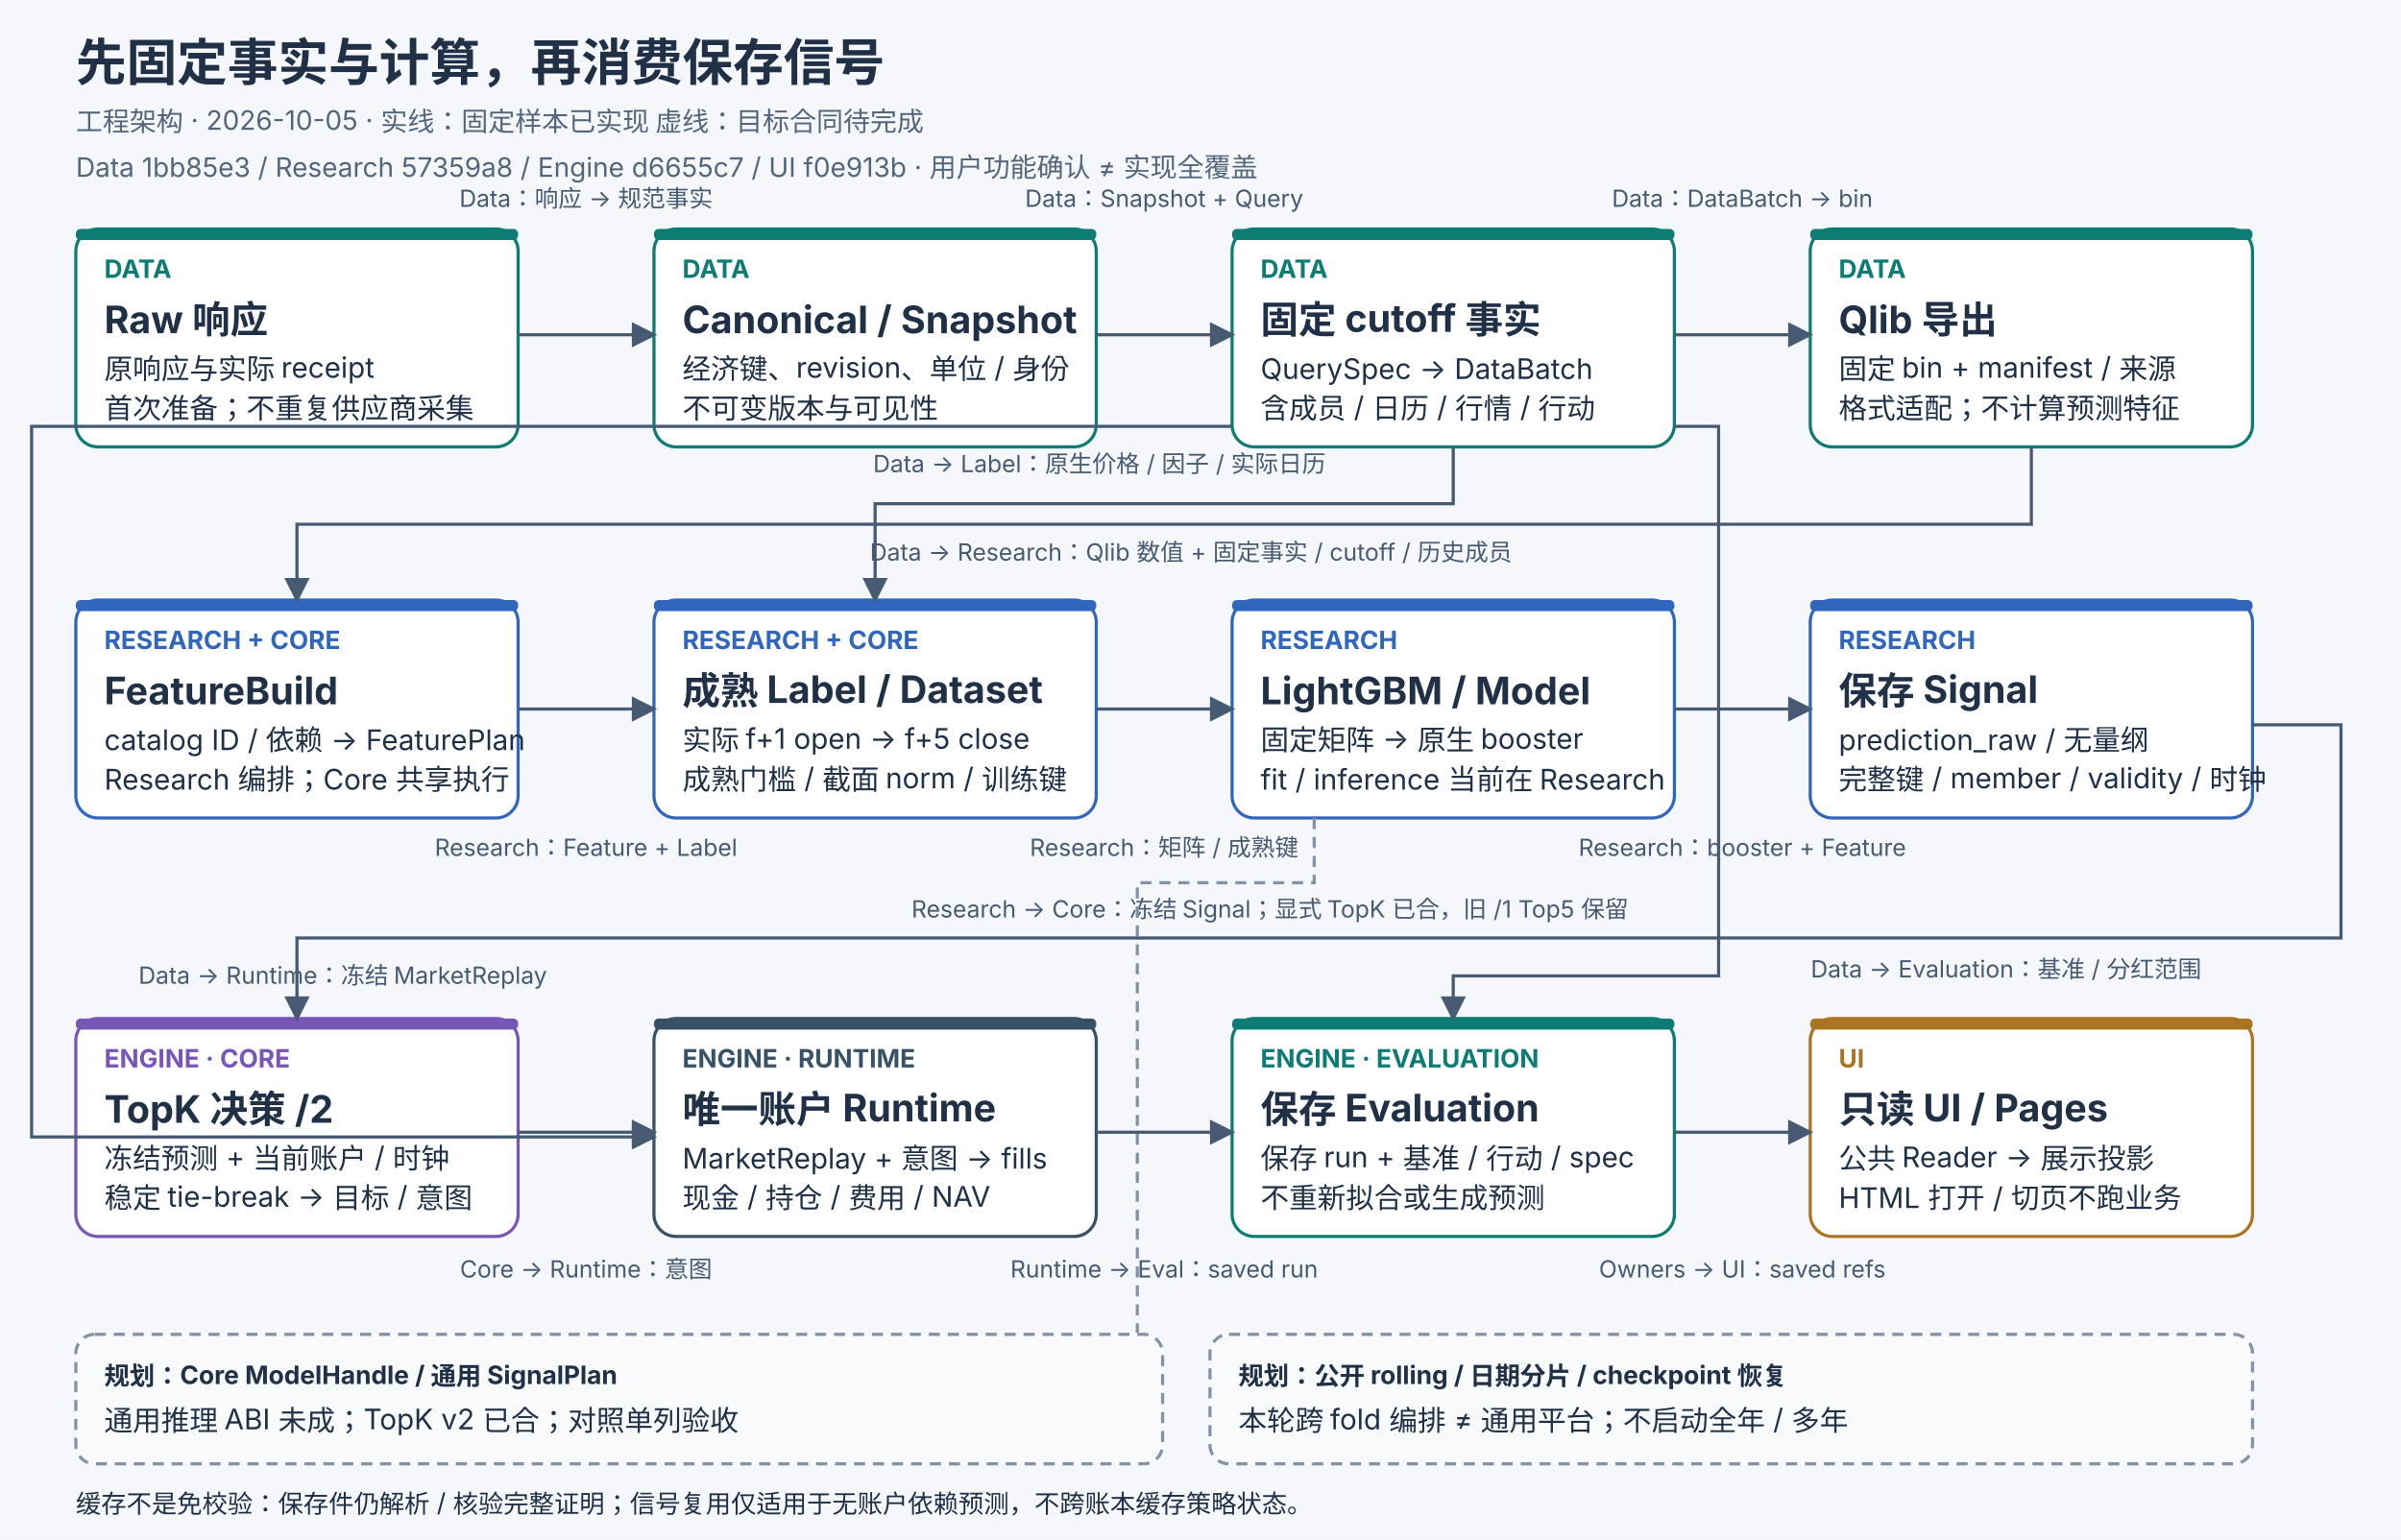
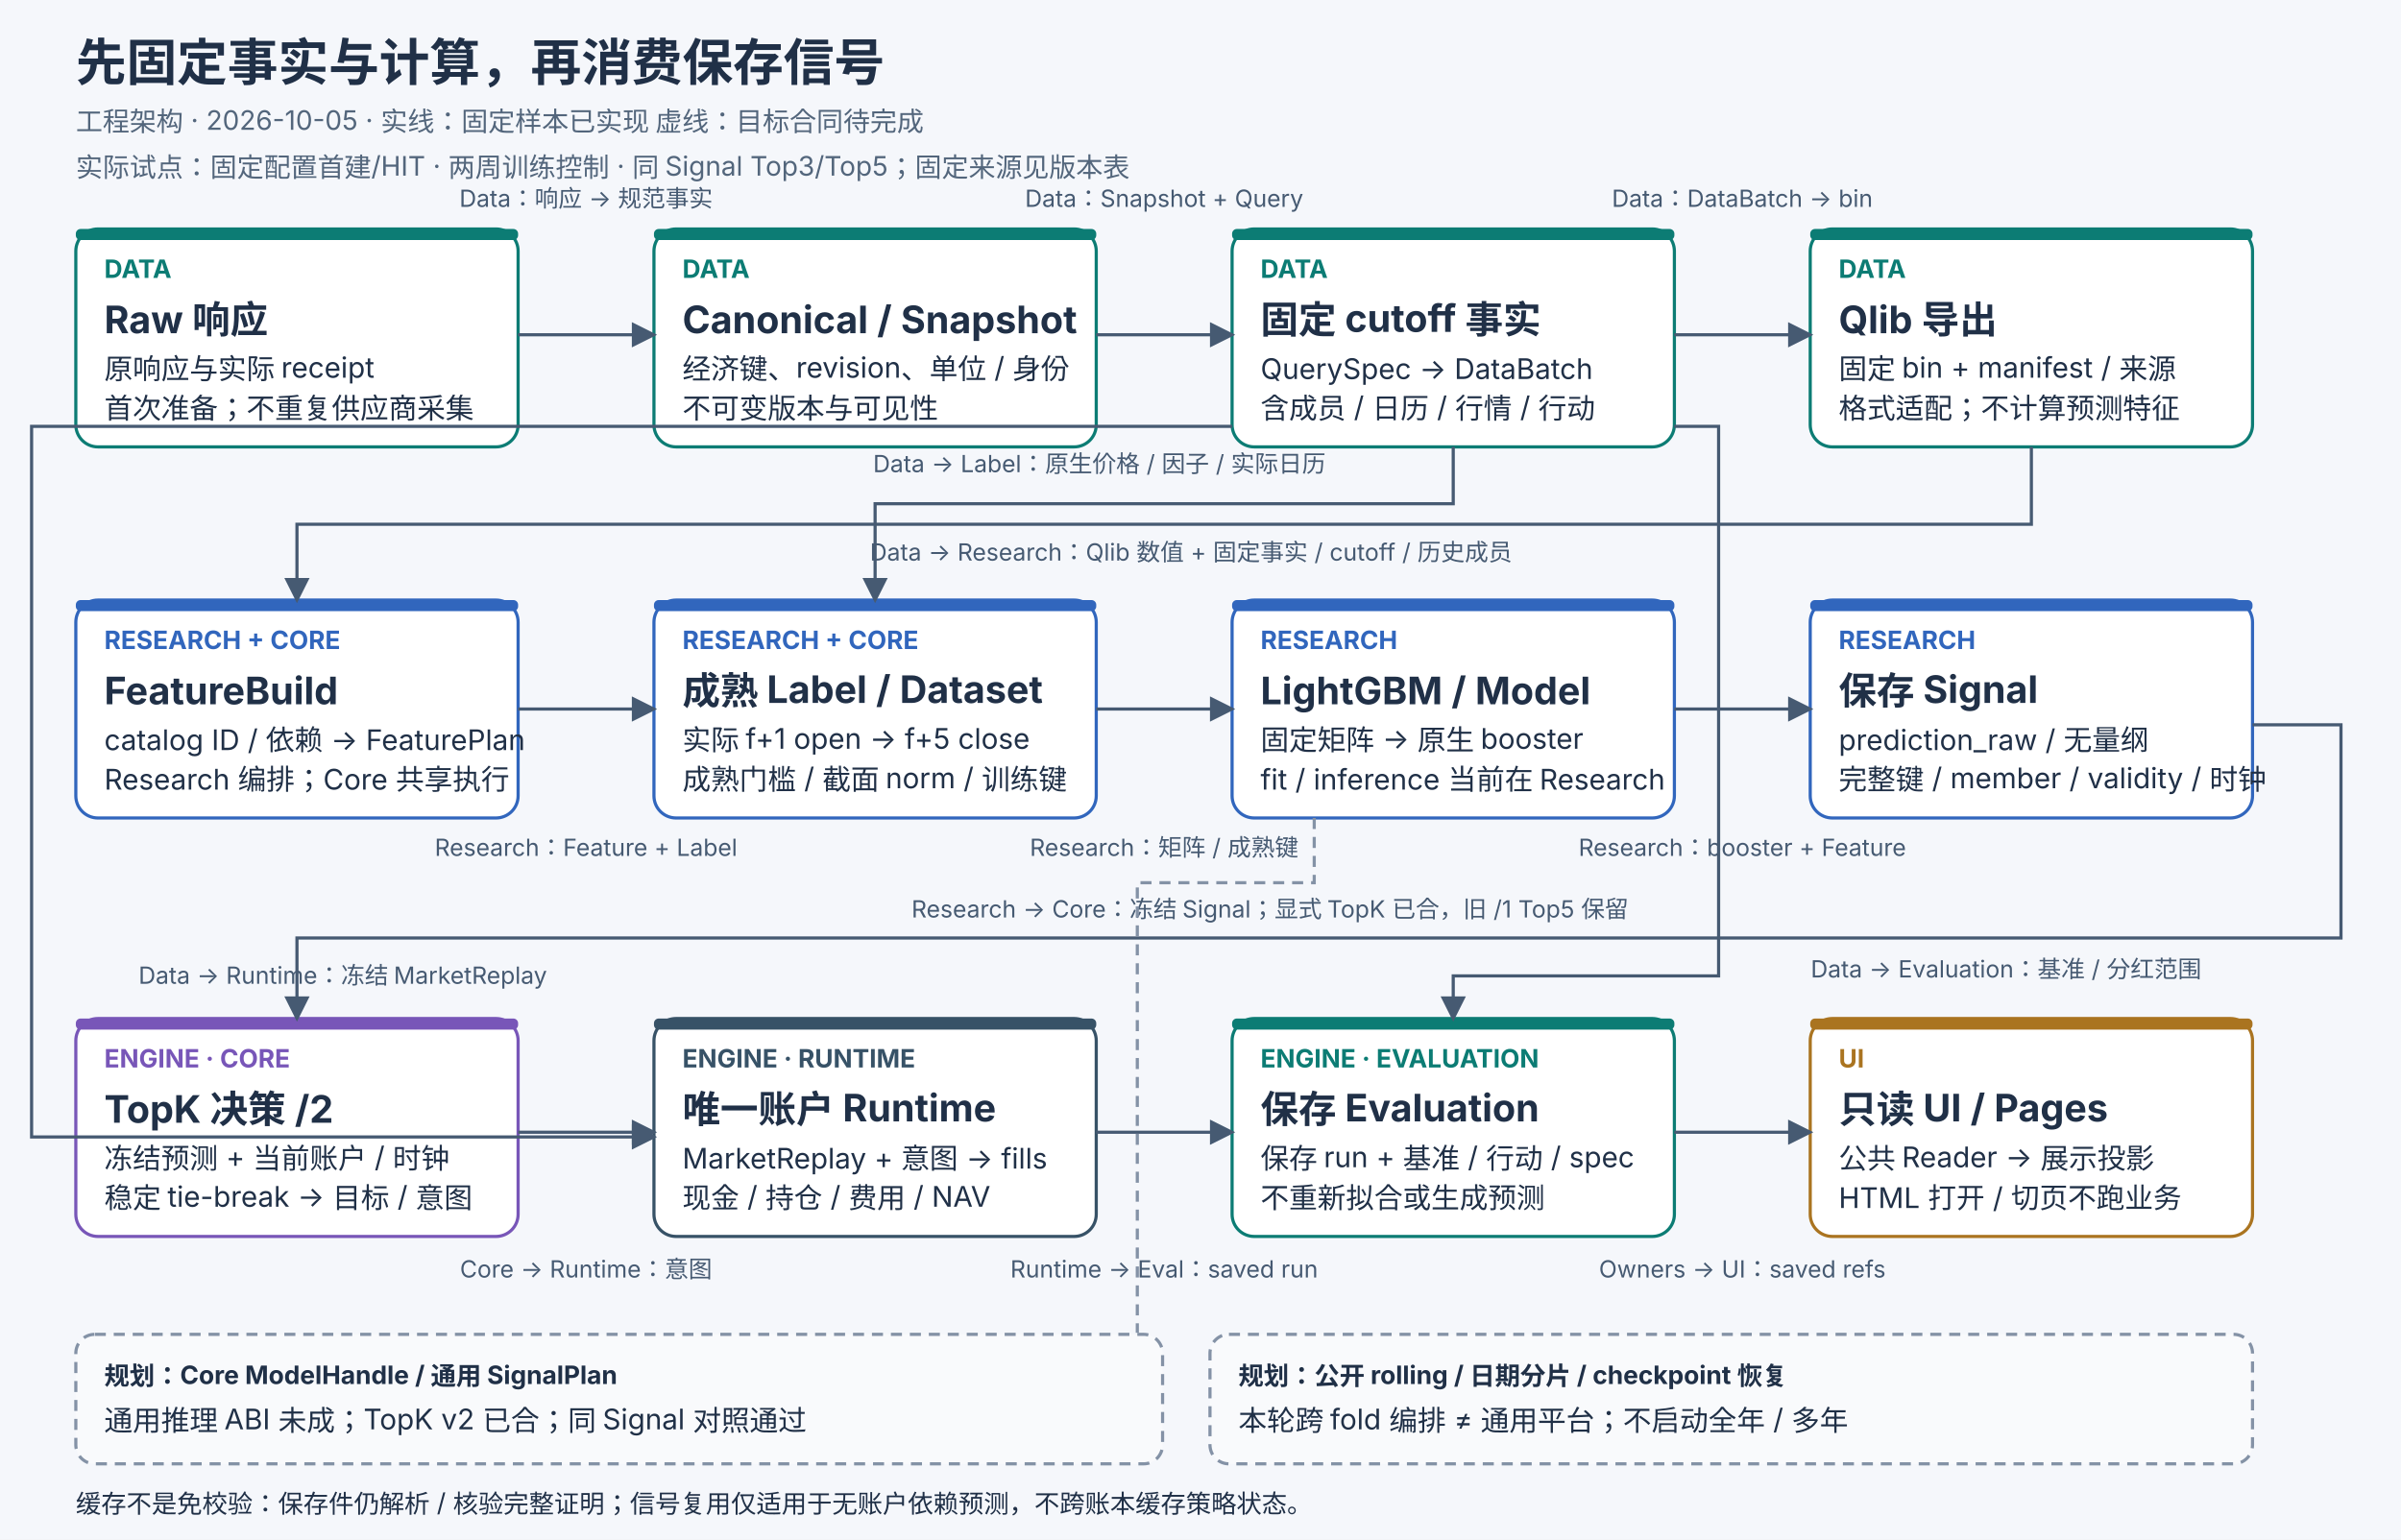
<svg xmlns="http://www.w3.org/2000/svg" width="1520" height="975" viewBox="0 0 1520 975" role="img" aria-labelledby="title desc">
  <defs>
    <marker id="arrow" markerWidth="8" markerHeight="8" refX="7" refY="4" orient="auto">
      <path d="M0,0 L8,4 L0,8 Z" fill="#465a72" />
    </marker>
  </defs>
  <style>text{font-family:-apple-system,BlinkMacSystemFont,'PingFang SC','Microsoft YaHei',sans-serif;fill:#203047}.title{font-size:32px;font-weight:700}.sub{font-size:17px;fill:#53667c}.owner{font-size:16px;font-weight:650}.name{font-size:24px;font-weight:650}.line{font-size:18px}.edge{font-size:15px;fill:#465a72}.rail{fill:none;stroke:#465a72;stroke-width:2;marker-end:url(#arrow)}.plan{fill:#f9fafc;stroke:#8492a6;stroke-width:2;stroke-dasharray:7 5}.small{font-size:16px}</style>
  <rect width="1520" height="975" fill="#f5f7fb" />
  <text x="48" y="51" class="title">先固定事实与计算，再消费保存信号</text>
  <text x="48" y="83" class="sub">工程架构 · 2026-10-05 · 实线：固定样本已实现   虚线：目标合同待完成</text>
-   <text x="48" y="112" class="sub">Data 1bb85e3 / Research 57359a8 / Engine d6655c7 / UI f0e913b · 用户功能确认 ≠ 实现全覆盖</text>
+   <text x="48" y="112" class="sub">实际试点：固定配置首建/HIT · 两周训练控制 · 同 Signal Top3/Top5；固定来源见版本表</text>
  <rect x="48" y="145" width="280" height="138" rx="14" fill="white" stroke="#0c7c74" stroke-width="2" />
  <rect x="48" y="145" width="280" height="7" rx="3" fill="#0c7c74" />
  <text x="66" y="176" class="owner" style="fill:#0c7c74">DATA</text>
  <text x="66" y="211" class="name">Raw 响应</text>
  <text x="66" y="240" class="line">原响应与实际 receipt</text>
  <text x="66" y="265" class="line">首次准备；不重复供应商采集</text>
  <rect x="414" y="145" width="280" height="138" rx="14" fill="white" stroke="#0c7c74" stroke-width="2" />
  <rect x="414" y="145" width="280" height="7" rx="3" fill="#0c7c74" />
  <text x="432" y="176" class="owner" style="fill:#0c7c74">DATA</text>
  <text x="432" y="211" class="name">Canonical / Snapshot</text>
  <text x="432" y="240" class="line">经济键、revision、单位 / 身份</text>
  <text x="432" y="265" class="line">不可变版本与可见性</text>
  <rect x="780" y="145" width="280" height="138" rx="14" fill="white" stroke="#0c7c74" stroke-width="2" />
  <rect x="780" y="145" width="280" height="7" rx="3" fill="#0c7c74" />
  <text x="798" y="176" class="owner" style="fill:#0c7c74">DATA</text>
  <text x="798" y="211" class="name">固定 cutoff 事实</text>
  <text x="798" y="240" class="line">QuerySpec → DataBatch</text>
  <text x="798" y="265" class="line">含成员 / 日历 / 行情 / 行动</text>
  <rect x="1146" y="145" width="280" height="138" rx="14" fill="white" stroke="#0c7c74" stroke-width="2" />
  <rect x="1146" y="145" width="280" height="7" rx="3" fill="#0c7c74" />
  <text x="1164" y="176" class="owner" style="fill:#0c7c74">DATA</text>
  <text x="1164" y="211" class="name">Qlib 导出</text>
  <text x="1164" y="240" class="line">固定 bin + manifest / 来源</text>
  <text x="1164" y="265" class="line">格式适配；不计算预测特征</text>
  <path class="rail" d="M328 212 H414" />
  <text x="371" y="131" text-anchor="middle" class="edge">Data：响应 → 规范事实</text>
  <path class="rail" d="M694 212 H780" />
  <text x="737" y="131" text-anchor="middle" class="edge">Data：Snapshot + Query</text>
  <path class="rail" d="M1060 212 H1146" />
  <text x="1103" y="131" text-anchor="middle" class="edge">Data：DataBatch → bin</text>
  <rect x="48" y="380" width="280" height="138" rx="14" fill="white" stroke="#3166bd" stroke-width="2" />
  <rect x="48" y="380" width="280" height="7" rx="3" fill="#3166bd" />
  <text x="66" y="411" class="owner" style="fill:#3166bd">RESEARCH + CORE</text>
  <text x="66" y="446" class="name">FeatureBuild</text>
  <text x="66" y="475" class="line">catalog ID / 依赖 → FeaturePlan</text>
  <text x="66" y="500" class="line">Research 编排；Core 共享执行</text>
  <rect x="414" y="380" width="280" height="138" rx="14" fill="white" stroke="#3166bd" stroke-width="2" />
  <rect x="414" y="380" width="280" height="7" rx="3" fill="#3166bd" />
  <text x="432" y="411" class="owner" style="fill:#3166bd">RESEARCH + CORE</text>
  <text x="432" y="446" class="name">成熟 Label / Dataset</text>
  <text x="432" y="475" class="line">实际 f+1 open → f+5 close</text>
  <text x="432" y="500" class="line">成熟门槛 / 截面 norm / 训练键</text>
  <rect x="780" y="380" width="280" height="138" rx="14" fill="white" stroke="#3166bd" stroke-width="2" />
  <rect x="780" y="380" width="280" height="7" rx="3" fill="#3166bd" />
  <text x="798" y="411" class="owner" style="fill:#3166bd">RESEARCH</text>
  <text x="798" y="446" class="name">LightGBM / Model</text>
  <text x="798" y="475" class="line">固定矩阵 → 原生 booster</text>
  <text x="798" y="500" class="line">fit / inference 当前在 Research</text>
  <rect x="1146" y="380" width="280" height="138" rx="14" fill="white" stroke="#3166bd" stroke-width="2" />
  <rect x="1146" y="380" width="280" height="7" rx="3" fill="#3166bd" />
  <text x="1164" y="411" class="owner" style="fill:#3166bd">RESEARCH</text>
  <text x="1164" y="446" class="name">保存 Signal</text>
  <text x="1164" y="475" class="line">prediction_raw / 无量纲</text>
  <text x="1164" y="500" class="line">完整键 / member / validity / 时钟</text>
  <path class="rail" d="M1286 283 V332 H188 V380" />
  <text x="754" y="355" text-anchor="middle" class="edge">Data → Research：Qlib 数值 + 固定事实 / cutoff / 历史成员</text>
  <path class="rail" d="M920 283 V319 H554 V380" />
  <text x="696" y="299" text-anchor="middle" class="edge">Data → Label：原生价格 / 因子 / 实际日历</text>
  <path class="rail" d="M328 449 H414" />
  <text x="371" y="542" text-anchor="middle" class="edge">Research：Feature + Label</text>
  <path class="rail" d="M694 449 H780" />
  <text x="737" y="542" text-anchor="middle" class="edge">Research：矩阵 / 成熟键</text>
  <path class="rail" d="M1060 449 H1146" />
  <text x="1103" y="542" text-anchor="middle" class="edge">Research：booster + Feature</text>
  <rect x="48" y="645" width="280" height="138" rx="14" fill="white" stroke="#7856b8" stroke-width="2" />
  <rect x="48" y="645" width="280" height="7" rx="3" fill="#7856b8" />
  <text x="66" y="676" class="owner" style="fill:#7856b8">ENGINE · CORE</text>
  <text x="66" y="711" class="name">TopK 决策 /2</text>
  <text x="66" y="740" class="line">冻结预测 + 当前账户 / 时钟</text>
  <text x="66" y="765" class="line">稳定 tie-break → 目标 / 意图</text>
  <rect x="414" y="645" width="280" height="138" rx="14" fill="white" stroke="#375267" stroke-width="2" />
  <rect x="414" y="645" width="280" height="7" rx="3" fill="#375267" />
  <text x="432" y="676" class="owner" style="fill:#375267">ENGINE · RUNTIME</text>
  <text x="432" y="711" class="name">唯一账户 Runtime</text>
  <text x="432" y="740" class="line">MarketReplay + 意图 → fills</text>
  <text x="432" y="765" class="line">现金 / 持仓 / 费用 / NAV</text>
  <rect x="780" y="645" width="280" height="138" rx="14" fill="white" stroke="#0c7c74" stroke-width="2" />
  <rect x="780" y="645" width="280" height="7" rx="3" fill="#0c7c74" />
  <text x="798" y="676" class="owner" style="fill:#0c7c74">ENGINE · EVALUATION</text>
  <text x="798" y="711" class="name">保存 Evaluation</text>
  <text x="798" y="740" class="line">保存 run + 基准 / 行动 / spec</text>
  <text x="798" y="765" class="line">不重新拟合或生成预测</text>
  <rect x="1146" y="645" width="280" height="138" rx="14" fill="white" stroke="#aa7420" stroke-width="2" />
  <rect x="1146" y="645" width="280" height="7" rx="3" fill="#aa7420" />
  <text x="1164" y="676" class="owner" style="fill:#aa7420">UI</text>
  <text x="1164" y="711" class="name">只读 UI / Pages</text>
  <text x="1164" y="740" class="line">公共 Reader → 展示投影</text>
  <text x="1164" y="765" class="line">HTML 打开 / 切页不跑业务</text>
  <path class="rail" d="M1426 459 H1482 V594 H188 V645" />
  <text x="804" y="581" text-anchor="middle" class="edge">Research → Core：冻结 Signal；显式 TopK 已合，旧 /1 Top5 保留</text>
  <path class="rail" d="M780 270 H20 V720 H414" />
  <text x="217" y="623" text-anchor="middle" class="edge">Data → Runtime：冻结 MarketReplay</text>
  <path class="rail" d="M1060 270 H1088 V618 H920 V645" />
  <text x="1270" y="619" text-anchor="middle" class="edge">Data → Evaluation：基准 / 分红范围</text>
  <path class="rail" d="M328 717 H414" />
  <text x="371" y="809" text-anchor="middle" class="edge">Core → Runtime：意图</text>
  <path class="rail" d="M694 717 H780" />
  <text x="737" y="809" text-anchor="middle" class="edge">Runtime → Eval：saved run</text>
  <path class="rail" d="M1060 717 H1146" />
  <text x="1103" y="809" text-anchor="middle" class="edge">Owners → UI：saved refs</text>
  <rect class="plan" x="48" y="845" width="688" height="82" rx="12" />
  <text x="66" y="877" class="owner">规划：Core ModelHandle / 通用 SignalPlan</text>
-   <text x="66" y="906" class="line">通用推理 ABI 未成；TopK v2 已合；对照单列验收</text>
+   <text x="66" y="906" class="line">通用推理 ABI 未成；TopK v2 已合；同 Signal 对照通过</text>
  <rect class="plan" x="766" y="845" width="660" height="82" rx="12" />
  <text x="784" y="877" class="owner">规划：公开 rolling / 日期分片 / checkpoint 恢复</text>
  <text x="784" y="906" class="line">本轮跨 fold 编排 ≠ 通用平台；不启动全年 / 多年</text>
  <path d="M832 518 V559 H720 V844" fill="none" stroke="#8492a6" stroke-width="2" stroke-dasharray="7 5" />
  <text x="48" y="958" class="small">缓存不是免校验：保存件仍解析 / 核验完整证明；信号复用仅适用于无账户依赖预测，不跨账本缓存策略状态。</text>
</svg>
